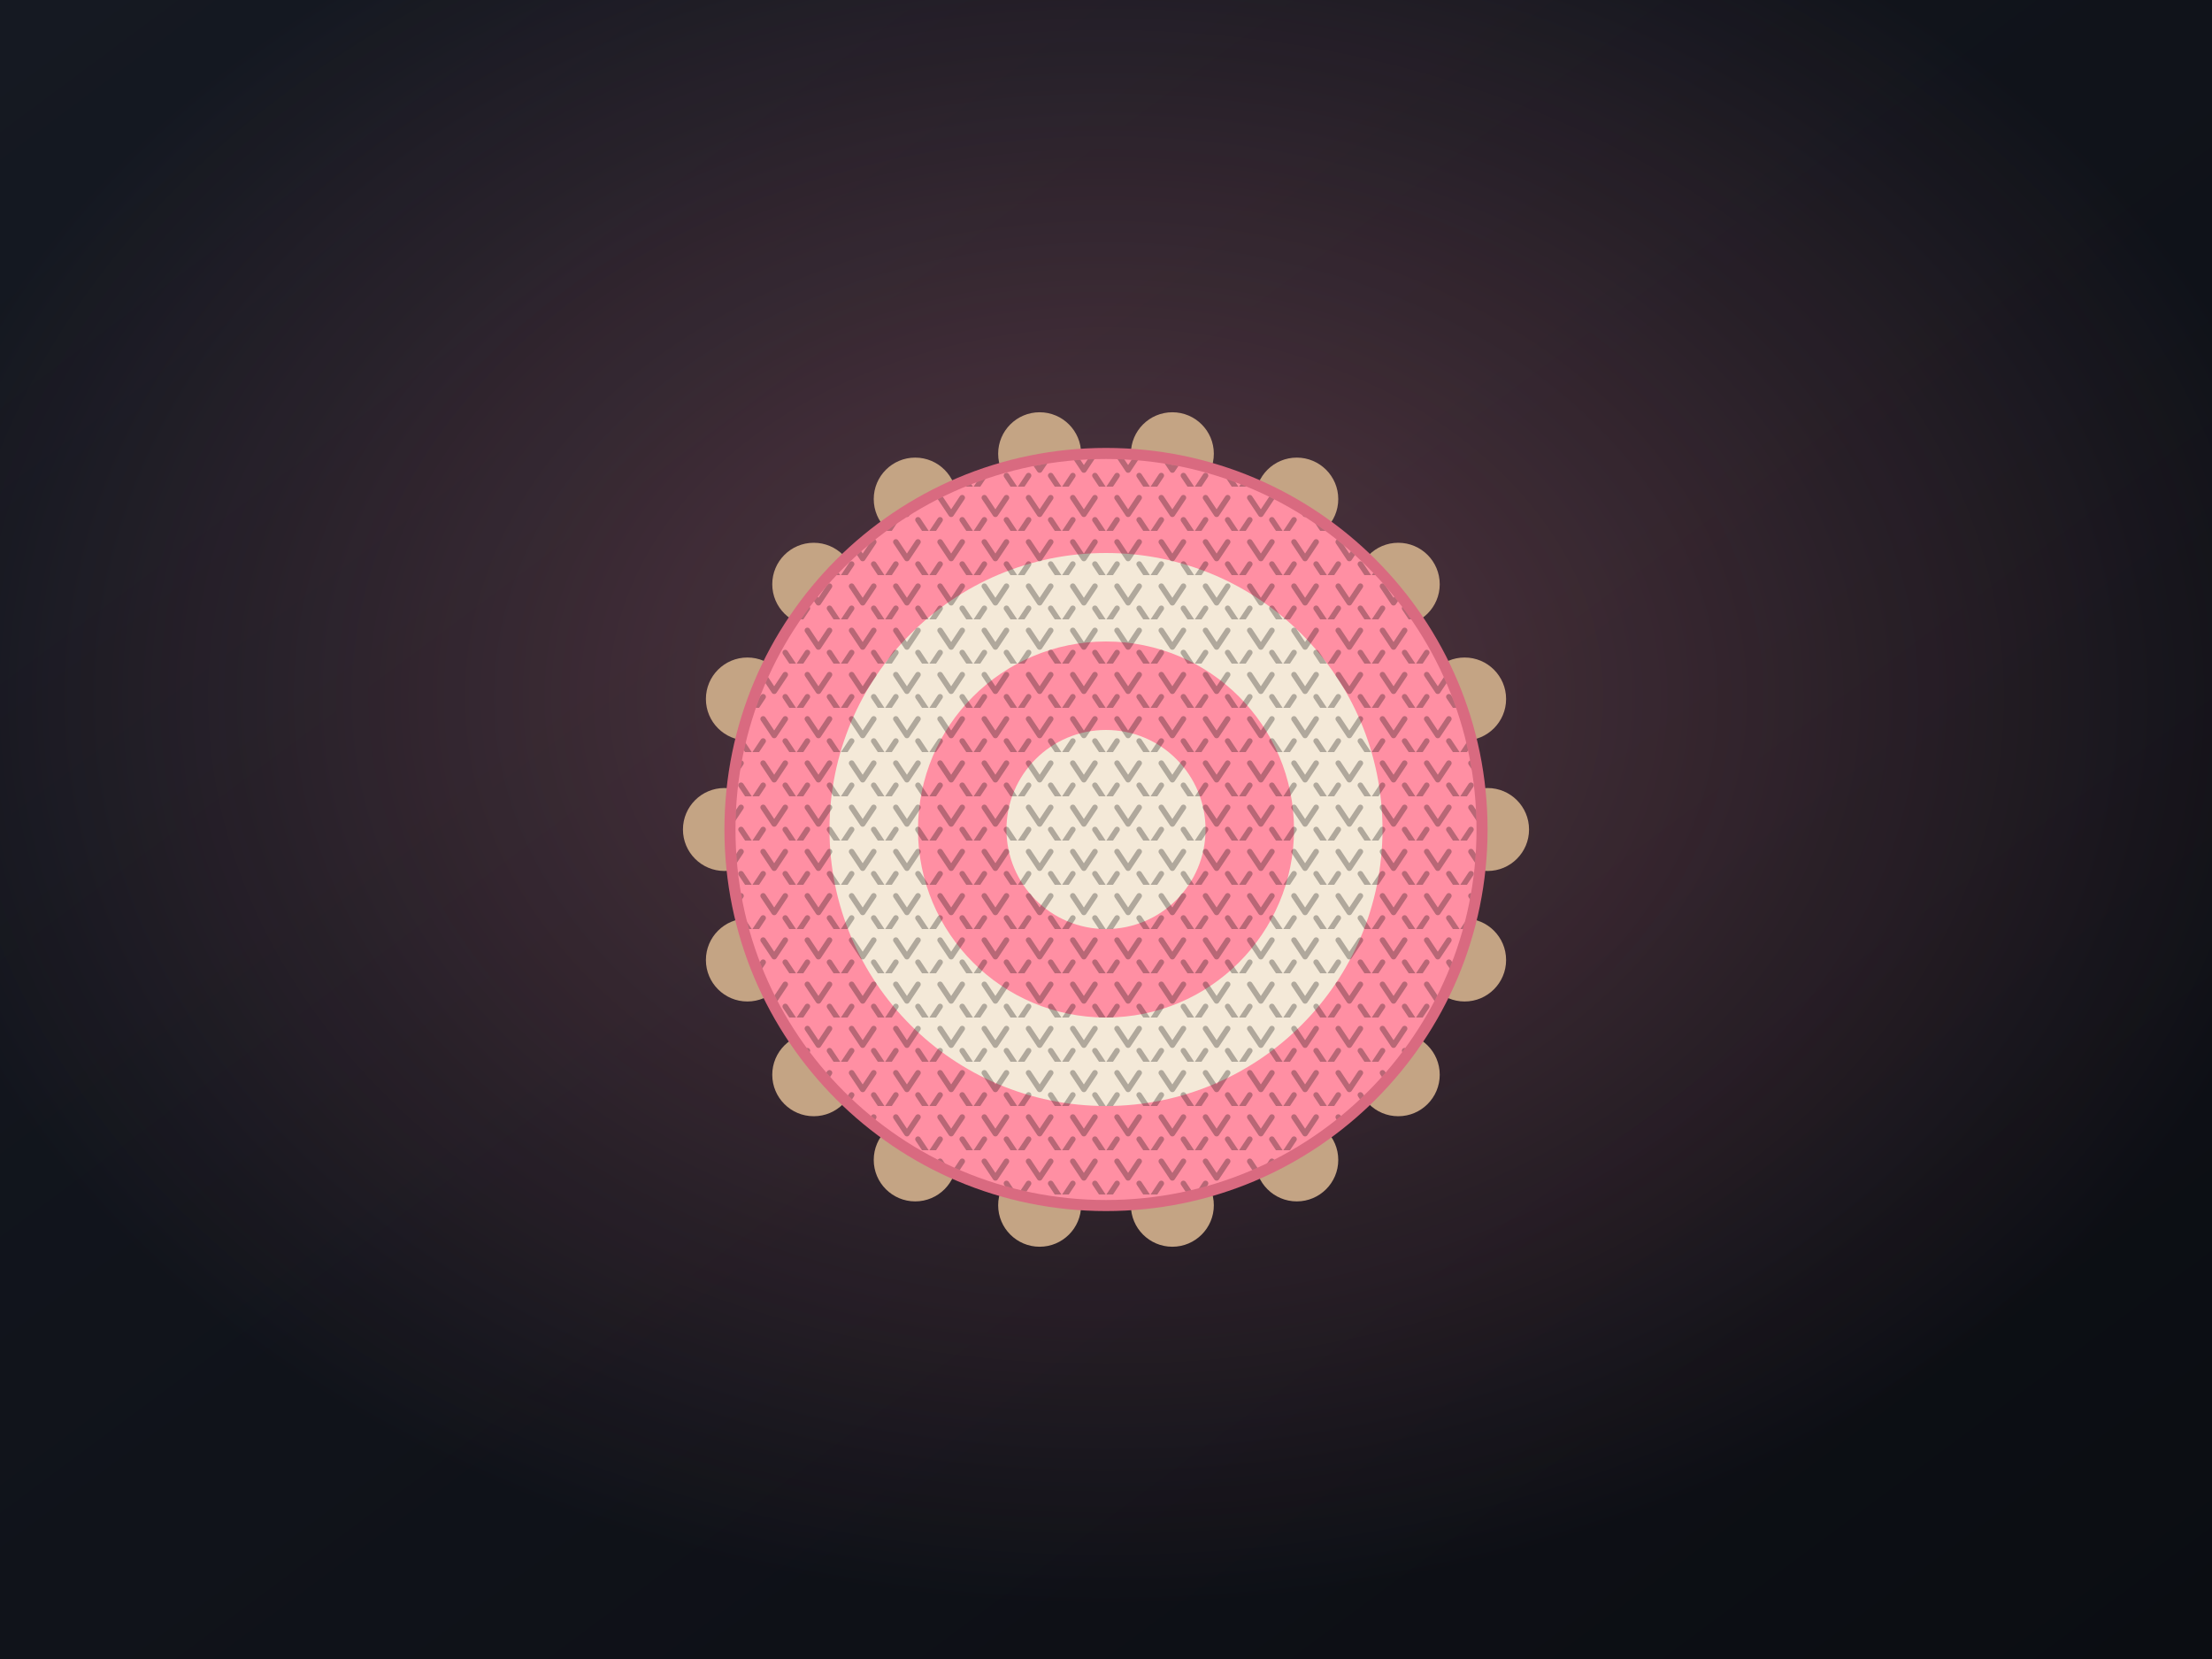
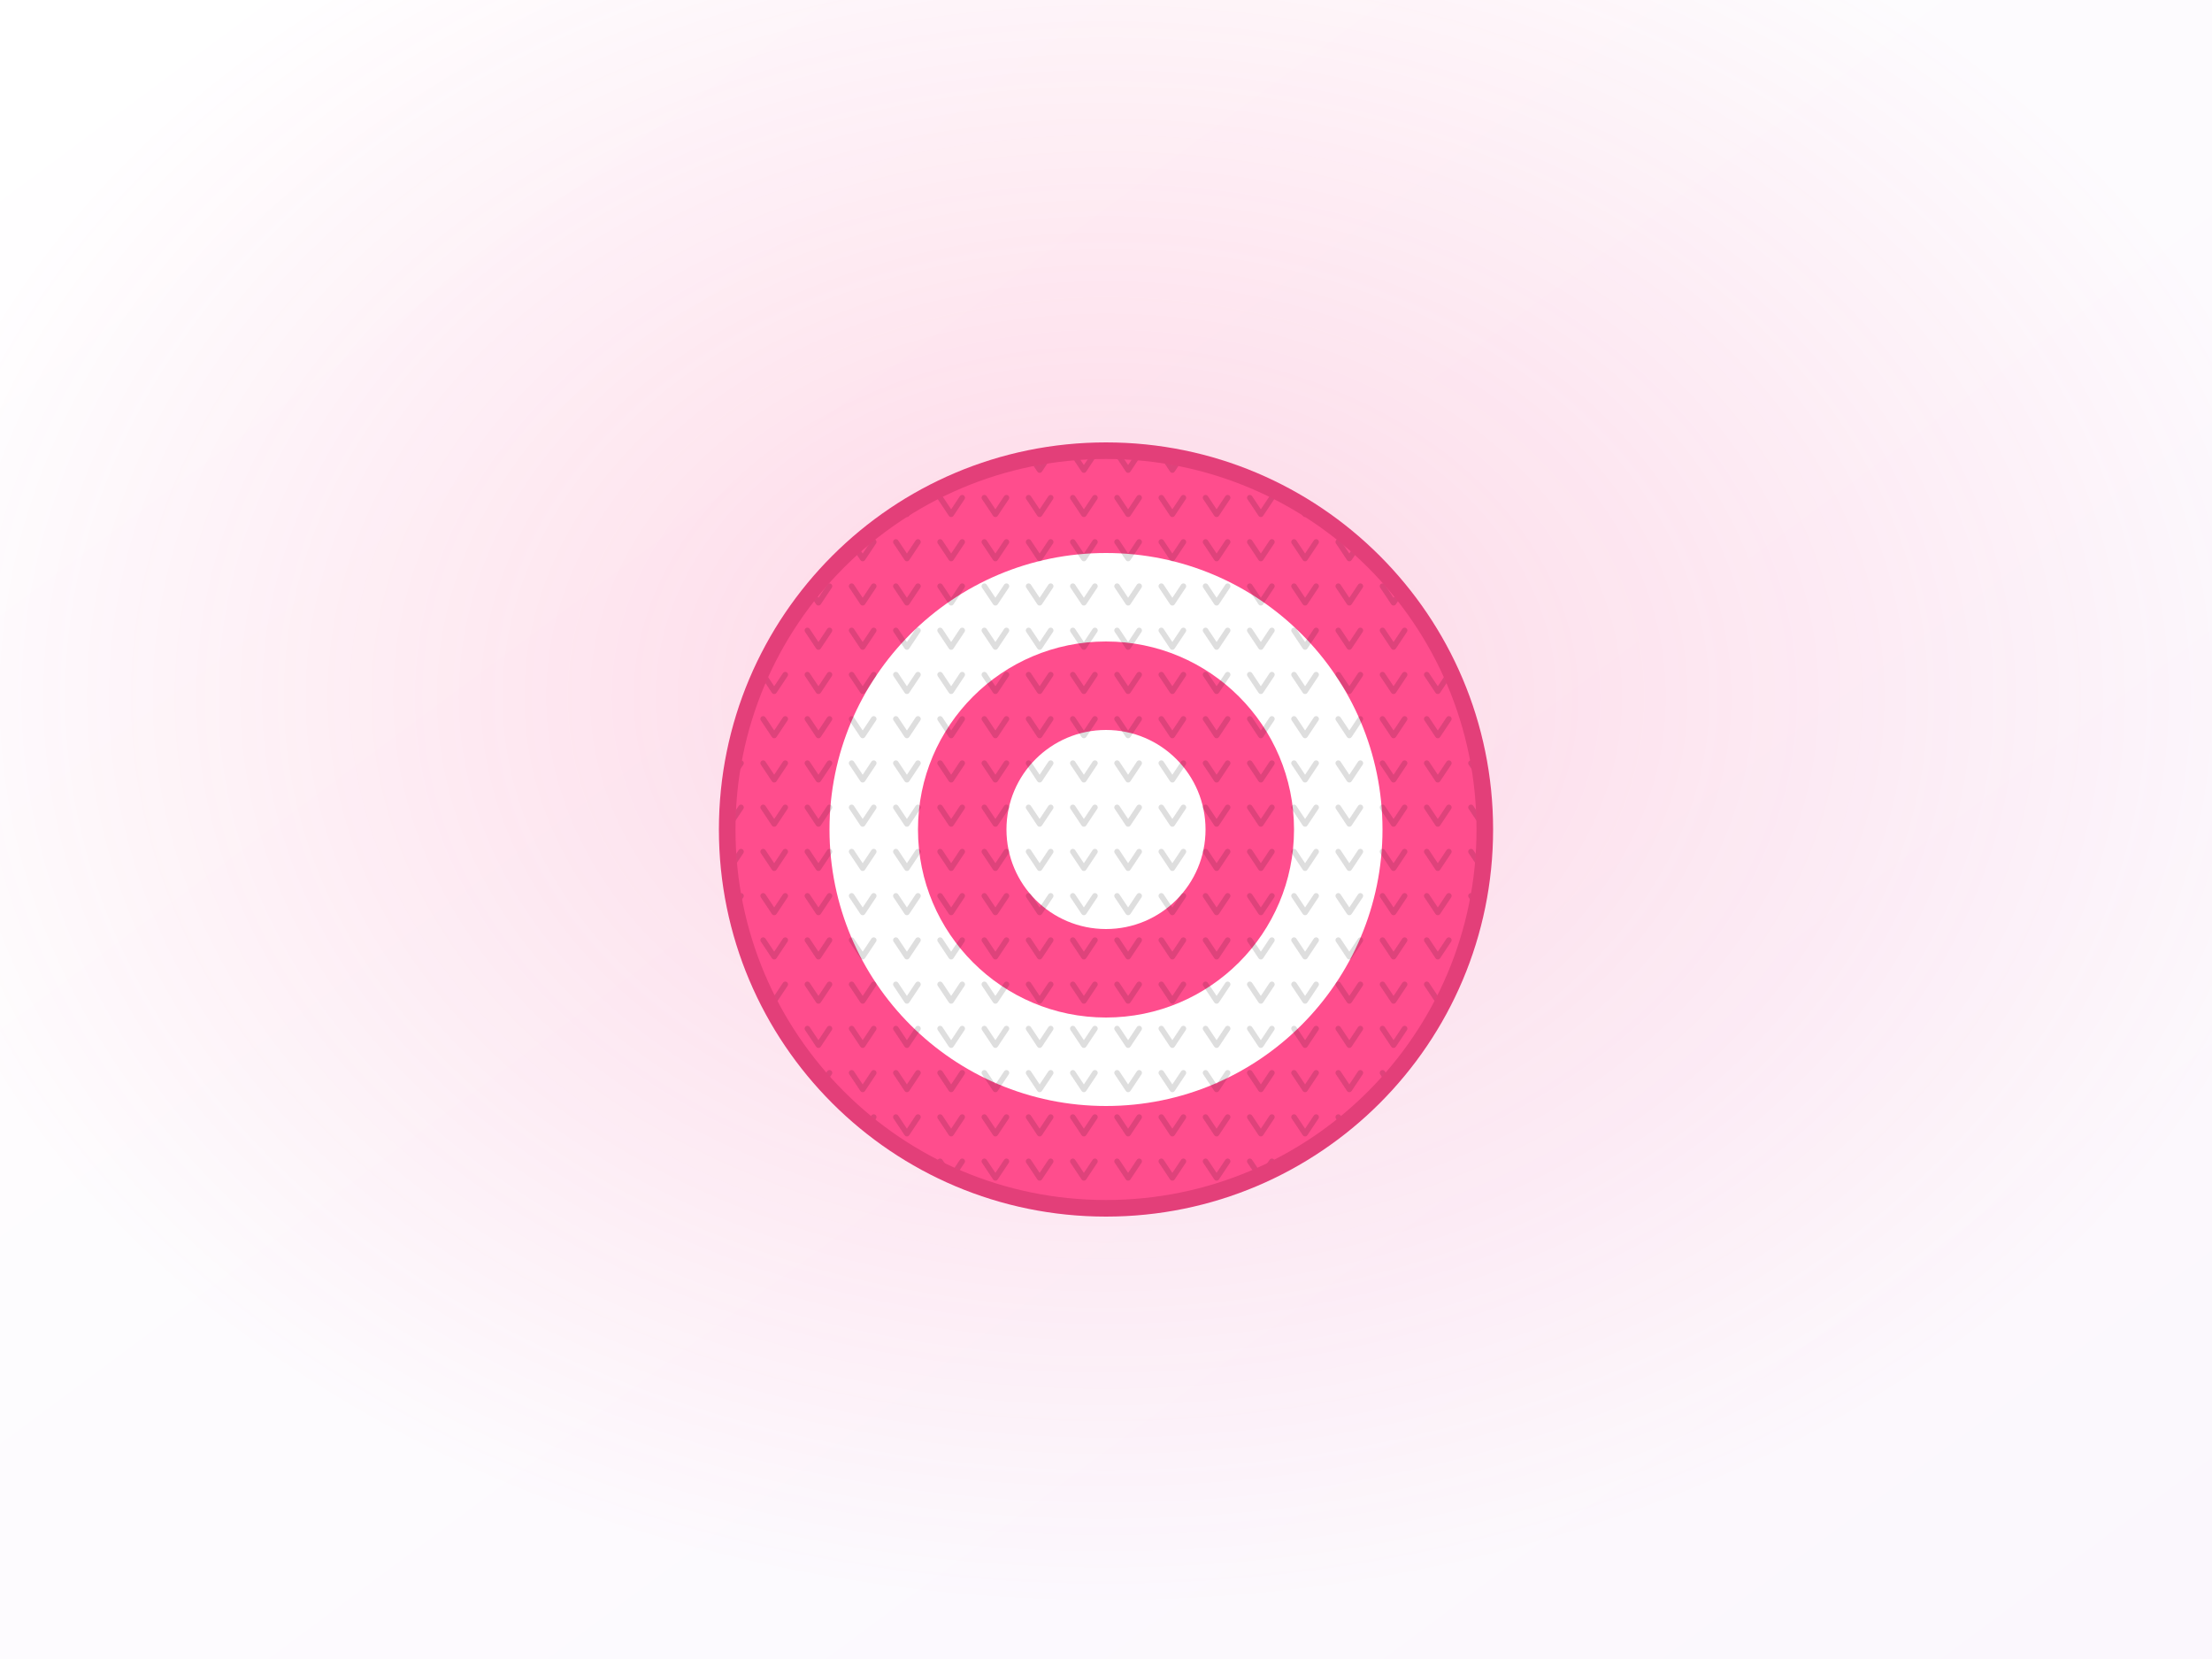
<svg xmlns="http://www.w3.org/2000/svg" width="800" height="600" viewBox="0 0 800 600" fill="none" role="img" aria-labelledby="t d">
  <defs>
    <linearGradient id="bg" x1="0" y1="0" x2="1" y2="1">
-       <stop offset="0%" stop-color="#151922" />
-       <stop offset="100%" stop-color="#0B0D12" />
+       <stop offset="0%" stop-color="#FFFFFF" />
+       <stop offset="100%" stop-color="#FBF7FD" />
    </linearGradient>
    <radialGradient id="glow" cx="0.5" cy="0.42" r="0.55">
-       <stop offset="0%" stop-color="#FF8FA3" stop-opacity="0.30" />
-       <stop offset="100%" stop-color="#FF8FA3" stop-opacity="0" />
+       <stop offset="0%" stop-color="#FF4D8D" stop-opacity="0.22" />
+       <stop offset="100%" stop-color="#FF4D8D" stop-opacity="0" />
    </radialGradient>
    <pattern id="st" width="16" height="16" patternUnits="userSpaceOnUse">
-       <path d="M4 4 L8 10 L12 4" fill="none" stroke="rgba(0,0,0,0.28)" stroke-width="2" stroke-linecap="round" stroke-linejoin="round" />
-       <path d="M-4 12 L0 18 L4 12 M12 12 L16 18 L20 12" fill="none" stroke="rgba(0,0,0,0.28)" stroke-width="2" stroke-linecap="round" stroke-linejoin="round" />
+       <path d="M4 4 L8 10 L12 4" fill="none" stroke="rgba(0,0,0,0.13)" stroke-width="2" stroke-linecap="round" stroke-linejoin="round" />
    </pattern>
  </defs>
  <rect width="800" height="600" fill="url(#bg)" />
  <rect width="800" height="600" fill="url(#glow)" />
-   <g>
-     <circle cx="538.0" cy="300.0" r="15" fill="#C4A484" />
-     <circle cx="529.7" cy="347.2" r="15" fill="#C4A484" />
-     <circle cx="505.7" cy="388.7" r="15" fill="#C4A484" />
-     <circle cx="469.0" cy="419.5" r="15" fill="#C4A484" />
-     <circle cx="424.0" cy="435.9" r="15" fill="#C4A484" />
-     <circle cx="376.0" cy="435.9" r="15" fill="#C4A484" />
-     <circle cx="331.0" cy="419.5" r="15" fill="#C4A484" />
-     <circle cx="294.3" cy="388.7" r="15" fill="#C4A484" />
-     <circle cx="270.3" cy="347.2" r="15" fill="#C4A484" />
-     <circle cx="262.0" cy="300.0" r="15" fill="#C4A484" />
-     <circle cx="270.3" cy="252.8" r="15" fill="#C4A484" />
-     <circle cx="294.3" cy="211.3" r="15" fill="#C4A484" />
-     <circle cx="331.0" cy="180.5" r="15" fill="#C4A484" />
-     <circle cx="376.0" cy="164.1" r="15" fill="#C4A484" />
-     <circle cx="424.0" cy="164.1" r="15" fill="#C4A484" />
-     <circle cx="469.0" cy="180.5" r="15" fill="#C4A484" />
-     <circle cx="505.7" cy="211.3" r="15" fill="#C4A484" />
-     <circle cx="529.7" cy="252.8" r="15" fill="#C4A484" />
-   </g>
-   <circle cx="400" cy="300" r="138" fill="#D96A80" />
-   <circle cx="400" cy="300" r="134" fill="#FF8FA3" />
-   <circle cx="400" cy="300" r="100" fill="#F4E9D8" />
-   <circle cx="400" cy="300" r="68" fill="#FF8FA3" />
-   <circle cx="400" cy="300" r="36" fill="#F4E9D8" />
+   <circle cx="400" cy="300" r="140" fill="#E33F79" />
+   <circle cx="400" cy="300" r="134" fill="#FF4D8D" />
+   <circle cx="400" cy="300" r="100" fill="#FFFFFF" />
+   <circle cx="400" cy="300" r="68" fill="#FF4D8D" />
+   <circle cx="400" cy="300" r="36" fill="#FFFFFF" />
  <circle cx="400" cy="300" r="134" fill="url(#st)" />
</svg>
